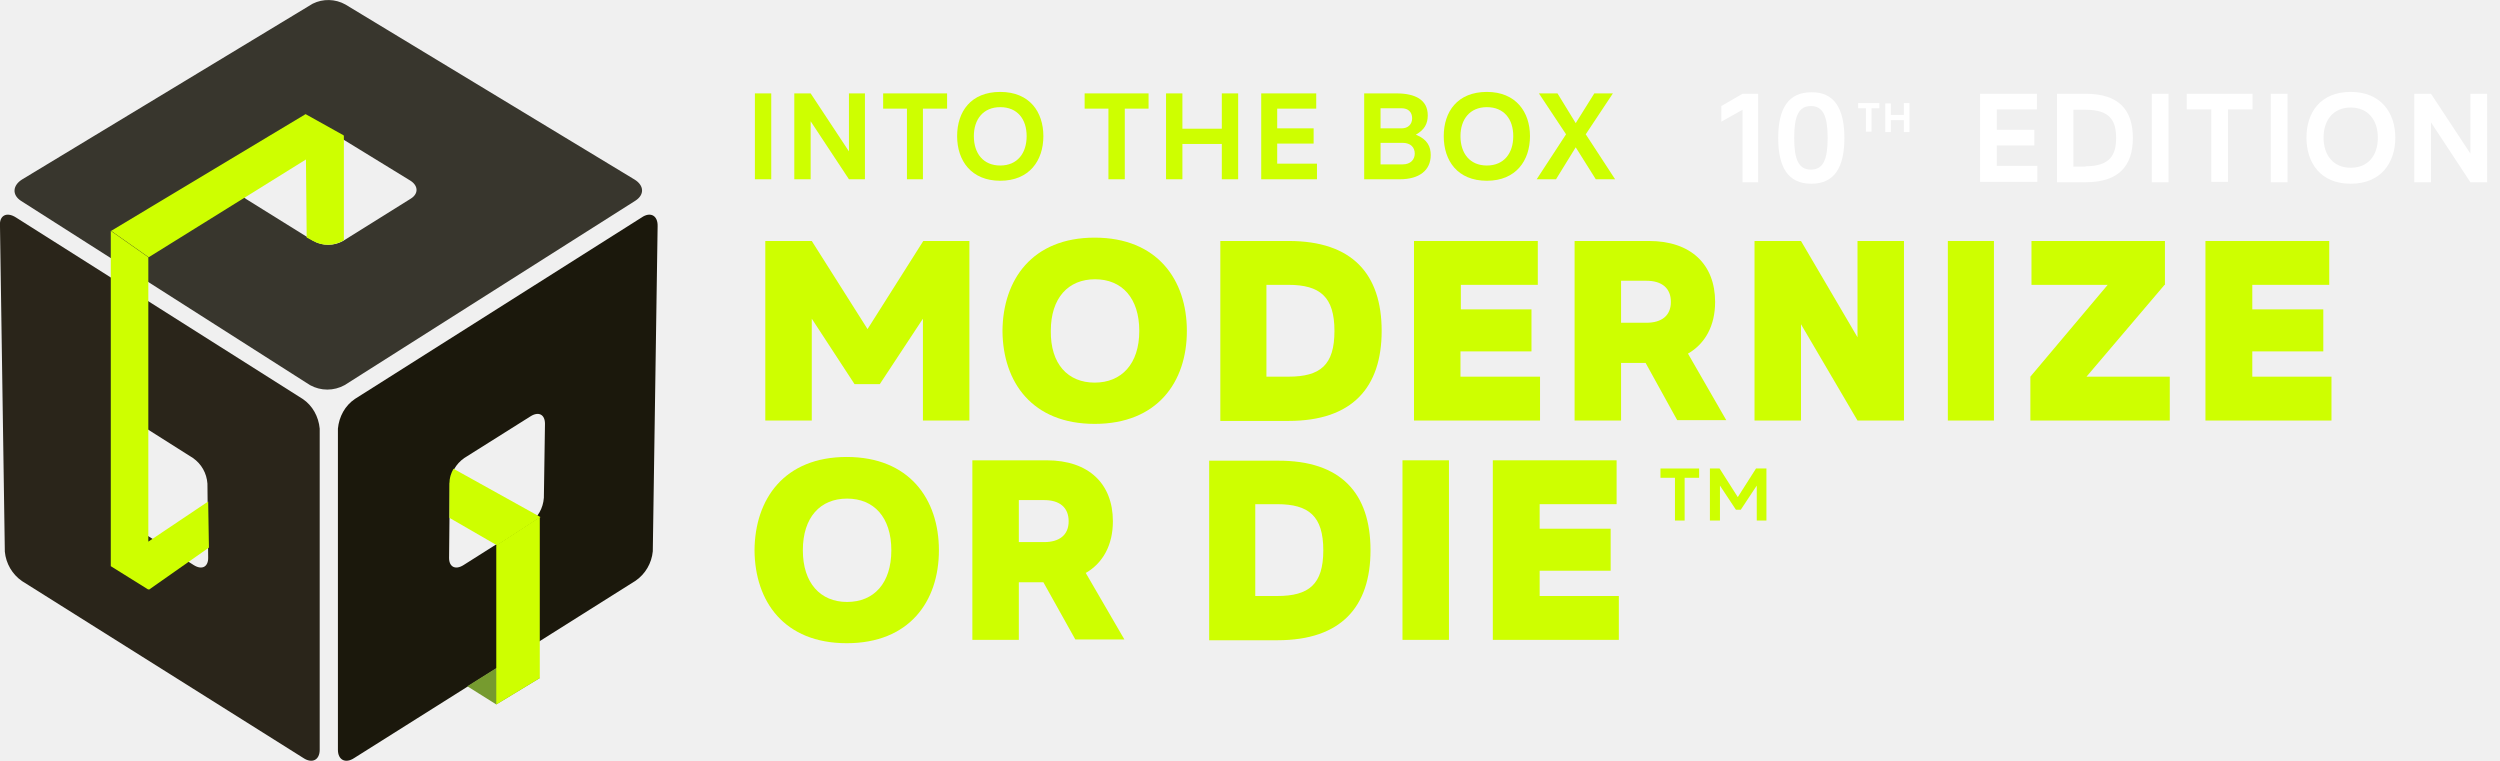
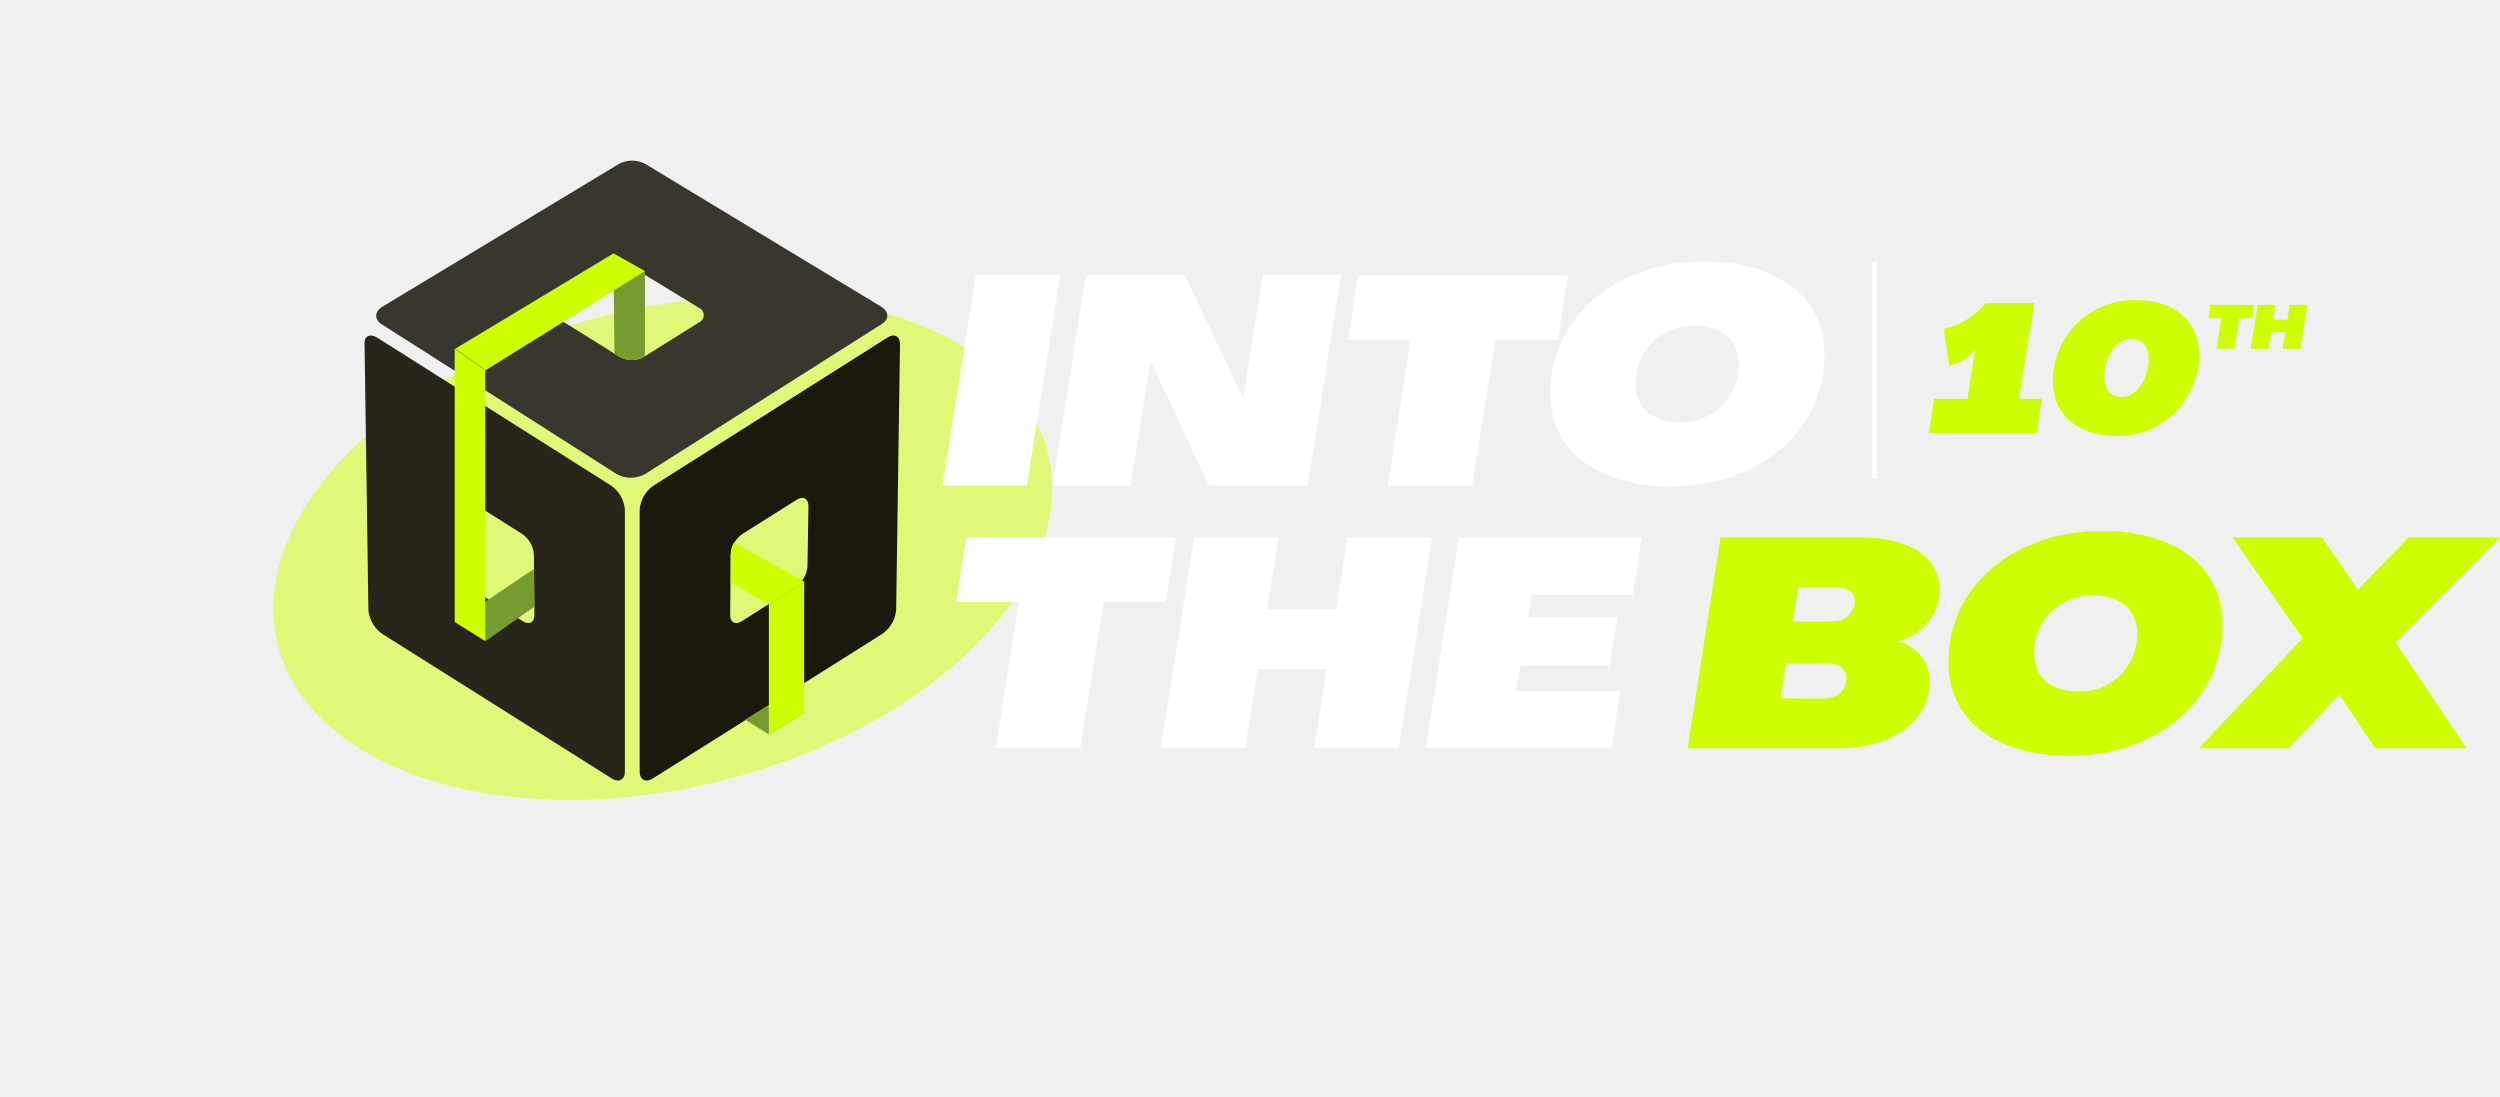
- <svg xmlns="http://www.w3.org/2000/svg" xmlns:xlink="http://www.w3.org/1999/xlink" version="1.1" id="Layer_1" x="0px" y="0px" viewBox="0 0 672.5 204.7" style="enable-background:new 0 0 672.5 204.7;" xml:space="preserve">
-   <style type="text/css">
- 	.st0{clip-path:url(#SVGID_00000062188810783485292600000006634259227116603814_);}
- 	.st1{fill:#1B180C;}
- 	.st2{fill:#2A251A;}
- 	.st3{fill:#38362D;}
- 	.st4{fill:#CEFF00;}
- 	.st5{fill:#769B2F;}
- 	.st6{enable-background:new    ;}
- 	.st7{fill:#FFFFFF;}
- </style>
-   <g id="Group_11092" transform="translate(-622.474 -243.287)">
-     <g id="Group_11091" transform="translate(622.474 243.287)">
-       <g>
-         <defs>
-           <rect id="SVGID_1_" y="0" width="176.8" height="204.7" />
-         </defs>
-         <clipPath id="SVGID_00000156548967905641957920000015852344786250219957_">
-           <use xlink:href="#SVGID_1_" style="overflow:visible;" />
-         </clipPath>
-         <g id="Group_11090" style="clip-path:url(#SVGID_00000156548967905641957920000015852344786250219957_);">
-           <path id="Path_60213" class="st1" d="M172.6,58.5l-77.1,48.8c-2.7,1.8-4.3,4.8-4.6,8v86.4c0,2.7,2,3.8,4.4,2.2l75.7-47.7      c2.6-1.8,4.3-4.7,4.6-7.9l1.3-87.4C177,57.9,174.9,56.9,172.6,58.5 M146.3,133.9c-0.2,2.8-1.6,5.3-3.9,6.9L124.7,152      c-2.2,1.4-3.9,0.5-3.9-1.9l0.2-20c0.2-2.8,1.6-5.3,3.9-6.9l17.8-11.2c2.2-1.4,3.9-0.5,3.9,2L146.3,133.9z" />
-           <path id="Path_60214" class="st2" d="M4.3,58.5l77.1,48.8c2.7,1.8,4.3,4.8,4.6,8v86.4c0,2.7-2,3.8-4.4,2.2L5.9,156.3      c-2.6-1.8-4.3-4.7-4.6-7.9L0,61C-0.3,57.9,1.8,56.9,4.3,58.5 M30.6,133.9c0.2,2.8,1.6,5.3,3.9,6.9L52.1,152      c2.2,1.4,3.9,0.5,3.9-1.9l-0.2-20c-0.2-2.8-1.6-5.3-3.9-6.9L34.2,112c-2.2-1.4-3.9-0.5-3.9,2L30.6,133.9z" />
-           <path id="Path_60215" class="st3" d="M84.1,1L5.9,48.3c-2.5,1.6-2.7,4.1-0.3,5.7l77.8,49.6c2.9,1.6,6.4,1.6,9.3,0l78.2-49.6      c2.5-1.6,2.4-4.1-0.2-5.7L92.9,1.2C90.2-0.3,86.9-0.4,84.1,1 M110.4,48.6c2.2,1.4,2.2,3.6,0,4.9L92.3,64.8c-2.5,1.4-5.5,1.4-8,0      l-18-11.2c-2.2-1.4-2.2-3.6,0-4.9l18.1-11.2c2.4-1.4,5.4-1.4,7.9,0L110.4,48.6z" />
-           <path id="Path_60216" class="st4" d="M39.9,145.7V69.2l-10.1-7.1v90.2l10.1,6.3v-0.1l0.2,0.1l16.1-11.3l-0.2-12.4L39.9,145.7z" />
-           <path id="Path_60217" class="st4" d="M92.6,36.5l-10.4-5.8L29.9,62.1L40,69.2l42.3-26.3l0.2,21l1.7,0.9c2.5,1.4,5.5,1.4,8,0      l0.3-0.2v-28l-0.1-0.1L92.6,36.5z" />
-           <path id="Path_60218" class="st5" d="M133.5,189.5l11.7-7.1l-7.7-5.2l-11.8,7.4L133.5,189.5z" />
-           <path id="Path_60219" class="st4" d="M133.5,189.5l11.7-7.1v-43.3l-11.7,7.6V189.5z" />
-           <path id="Path_60220" class="st4" d="M122,126.1c-0.7,1.2-1.1,2.5-1.1,3.9v9.3l12.8,7.4l11.7-7.6L122,126.1z" />
-         </g>
-       </g>
-     </g>
-     <g id="Group_10644" transform="translate(822.441 259.211)">
-       <g class="st6">
-         <path class="st4" d="M7.5,9.2v23.1H3.1V9.2H7.5z" />
-         <path class="st4" d="M32.7,9.2v23.1h-4.3L18.1,16.7v15.6h-4.4V9.2h4.4l10.3,15.6V9.2H32.7z" />
-         <path class="st4" d="M54.7,13.3h-6.4v19H44v-19h-6.4V9.2h17.2V13.3z" />
-         <path class="st4" d="M80.7,20.7c0,6.6-3.8,12-11.6,12s-11.6-5.4-11.6-12c0-6.6,3.7-11.9,11.6-11.9S80.7,14.2,80.7,20.7z      M76.2,20.7c0-4.6-2.5-7.8-7.1-7.8c-4.6,0-7.1,3.3-7.1,7.8c0,4.6,2.5,7.9,7.1,7.9C73.7,28.6,76.2,25.3,76.2,20.7z" />
-         <path class="st4" d="M109,13.3h-6.4v19h-4.4v-19h-6.4V9.2H109V13.3z" />
-         <path class="st4" d="M133.1,9.2v23.1h-4.4v-9.5h-10.6v9.5h-4.4V9.2h4.4v9.5h10.6V9.2H133.1z" />
-         <path class="st4" d="M154.3,28.2v4.1h-15V9.2h14.8v4.1h-10.5v5.3h9.8v4.1h-9.8v5.4H154.3z" />
-         <path class="st4" d="M184.9,25.8c0,4.1-3.1,6.5-8.3,6.5H167V9.2h8.7c5,0,8.4,1.7,8.4,5.9c0,2.3-0.9,3.9-3.2,5.2     C184.1,21.6,184.9,23.6,184.9,25.8z M177.1,13.2h-5.7v5.4h5.7c1.7,0,2.8-1.1,2.8-2.7C179.9,14.2,178.8,13.2,177.1,13.2z      M180.6,25.4c0-1.6-1-2.9-3.3-2.9h-5.9v5.8h5.9C179.6,28.3,180.6,26.9,180.6,25.4z" />
-         <path class="st4" d="M211.6,20.7c0,6.6-3.8,12-11.6,12c-7.9,0-11.6-5.4-11.6-12c0-6.6,3.7-11.9,11.6-11.9     C207.8,8.8,211.6,14.2,211.6,20.7z M207.1,20.7c0-4.6-2.5-7.8-7.1-7.8s-7.1,3.3-7.1,7.8c0,4.6,2.5,7.9,7.1,7.9     S207.1,25.3,207.1,20.7z" />
-         <path class="st4" d="M229.3,32.3l-5.4-8.6l-5.3,8.6h-5.2l7.9-12.1l-7.3-11h5l4.9,8l5-8h5l-7.3,11l7.9,12.1H229.3z" />
-       </g>
-       <g class="st6">
-         <path class="st4" d="M60.8,48.9v48.3H48.3V69.8L36.7,87.4h-6.8L18.4,69.8v27.4H5.9V48.9h12.5l15,23.7l15-23.7H60.8z" />
-         <path class="st4" d="M119.3,73.1c0,13.8-8,25-24.8,25s-24.7-11.2-24.8-25c0.1-13.8,8-25.1,24.8-25.1S119.3,59.3,119.3,73.1z      M106.5,73.1c0-8.9-4.7-13.9-11.9-13.9s-11.9,5-11.9,13.9C82.6,82,87.3,87,94.5,87S106.5,82,106.5,73.1z" />
-         <path class="st4" d="M171.7,73.1c0,15.2-7.9,24.2-25,24.2h-18.4V48.9h18.4C163.8,48.9,171.7,57.8,171.7,73.1z M159,73.1     c0-9.2-3.9-12.4-12.4-12.4h-5.9v24.7h5.9C155.2,85.4,159,82.3,159,73.1z" />
-         <path class="st4" d="M214.3,85.4v11.8h-33.9V48.9h33.3v11.8h-20.7v6.6H212v11.3h-19.1v6.8H214.3z" />
-         <path class="st4" d="M242.7,81.7h-6.6v15.5h-12.5V48.9h20c11.3,0,17.8,6.3,17.8,16.4c0,6.3-2.6,11.2-7.3,13.9l10.3,17.9h-13.2     L242.7,81.7z M236.1,70.9h6.8c4.1,0,6.6-1.9,6.6-5.6c0-3.7-2.4-5.7-6.6-5.7h-6.8V70.9z" />
-         <path class="st4" d="M312.2,48.9v48.3h-12.5l-15.2-25.9v25.9h-12.5V48.9h12.5l15.2,25.9V48.9H312.2z" />
-         <path class="st4" d="M336.4,48.9v48.3H324V48.9H336.4z" />
-         <path class="st4" d="M382.3,60.7l-21,24.7h22.4v11.8h-37.5V85.4l20.8-24.7h-20.5V48.9h35.9V60.7z" />
-         <path class="st4" d="M427.2,85.4v11.8h-33.9V48.9h33.3v11.8h-20.7v6.6H425v11.3h-19.1v6.8H427.2z" />
-       </g>
-       <g class="st6">
-         <path class="st4" d="M52.6,132.1c0,13.8-8,25-24.8,25s-24.7-11.2-24.8-25c0.1-13.8,8-25.1,24.8-25.1S52.6,118.3,52.6,132.1z      M39.8,132.1c0-8.9-4.7-13.9-11.9-13.9s-11.9,5-11.9,13.9c0,8.8,4.7,13.9,11.9,13.9S39.8,141,39.8,132.1z" />
-         <path class="st4" d="M80.7,140.7h-6.6v15.5H61.6v-48.3h20c11.3,0,17.8,6.3,17.8,16.4c0,6.3-2.6,11.2-7.3,13.9l10.4,17.9H89.3     L80.7,140.7z M74.1,129.9h6.8c4.1,0,6.6-1.9,6.6-5.6c0-3.7-2.4-5.7-6.6-5.7h-6.8V129.9z" />
-         <path class="st4" d="M168.7,132.1c0,15.2-7.9,24.2-25,24.2h-18.4v-48.3h18.4C160.8,107.9,168.7,116.8,168.7,132.1z M156,132.1     c0-9.2-3.9-12.4-12.4-12.4h-5.9v24.7h5.9C152.1,144.4,156,141.3,156,132.1z" />
-         <path class="st4" d="M189.8,107.9v48.3h-12.5v-48.3H189.8z" />
-         <path class="st4" d="M235.5,144.4v11.8h-33.9v-48.3h33.3v11.8h-20.7v6.6h19.1v11.3h-19.1v6.8H235.5z" />
-       </g>
-       <g id="Group_10643" transform="translate(261.972)">
-         <g class="st6">
-           <path class="st7" d="M11,9.3v23.8H6.8V13.6l-5.7,3.2v-4.2l5.7-3.3H11z" />
-           <path class="st7" d="M34.2,21.2c0,7.8-2.6,12.3-8.9,12.3c-6.3,0-8.9-4.5-8.9-12.3c0-7.9,2.7-12.3,8.9-12.3      C31.5,8.8,34.2,13.3,34.2,21.2z M29.7,21.2c0-5.8-1.2-8.6-4.5-8.6s-4.5,2.7-4.5,8.6c0,5.8,1.2,8.5,4.5,8.5S29.7,27,29.7,21.2z" />
-           <path class="st7" d="M86.1,28.8v4.2H70.7V9.3H86v4.2H75.2V19h10.1v4.2H75.2v5.5H86.1z" />
-           <path class="st7" d="M111.8,21.2c0,7.5-3.8,11.9-12.7,11.9h-7.7V9.3h7.7C108,9.3,111.8,13.6,111.8,21.2z M99.1,28.8      c6.6,0,8.2-3.1,8.2-7.6c0-4.6-1.6-7.6-8.2-7.6h-3.3v15.3H99.1z" />
-           <path class="st7" d="M121.4,9.3v23.8h-4.5V9.3H121.4z" />
-           <path class="st7" d="M144,13.5h-6.6v19.5h-4.5V13.5h-6.6V9.3H144V13.5z" />
-           <path class="st7" d="M153.4,9.3v23.8h-4.5V9.3H153.4z" />
-           <path class="st7" d="M182.4,21.1c0,6.8-3.9,12.4-12,12.4c-8.1,0-11.9-5.6-11.9-12.4c0-6.8,3.8-12.3,11.9-12.3      C178.5,8.8,182.4,14.4,182.4,21.1z M177.7,21.1c0-4.7-2.6-8.1-7.3-8.1s-7.3,3.4-7.3,8.1c0,4.7,2.6,8.1,7.3,8.1      S177.7,25.9,177.7,21.1z" />
-           <path class="st7" d="M207.1,9.3v23.8h-4.5L192,17v16.1h-4.5V9.3h4.5l10.6,16.1V9.3H207.1z" />
-         </g>
-         <g class="st6">
-           <path class="st7" d="M43.6,13.2h-2.1v6.3H40v-6.3h-2.1v-1.4h5.7V13.2z" />
-           <path class="st7" d="M51.7,11.9v7.7h-1.5v-3.2h-3.5v3.2h-1.5v-7.7h1.5V15h3.5v-3.2H51.7z" />
-         </g>
-       </g>
-       <g class="st6">
-         <path class="st4" d="M257.1,112.6h-3.9v11.5h-2.6v-11.5h-3.9v-2.5h10.4V112.6z" />
-         <path class="st4" d="M275.2,110.1v14h-2.6v-9.4l-4.3,6.5H267l-4.3-6.5v9.4H260v-14h2.6l4.9,7.7l4.9-7.7H275.2z" />
+ <svg xmlns="http://www.w3.org/2000/svg" width="250.751" height="109.987" viewBox="0 0 250.751 109.987">
+   <defs>
+     <clipPath id="clip-path">
+       <rect id="Rectangle_3138" data-name="Rectangle 3138" width="214.194" height="62.176" fill="none" />
+     </clipPath>
+   </defs>
+   <g id="Group_11106" data-name="Group 11106" transform="translate(-510.215 -285.363)">
+     <ellipse id="Ellipse_3" data-name="Ellipse 3" cx="39.798" cy="24.037" rx="39.798" ry="24.037" transform="translate(532.258 326.662) rotate(-14)" fill="#ceff00" opacity="0.504" />
+     <g id="Group_11089" data-name="Group 11089" transform="translate(546.773 301.473)">
+       <g id="Group_11100" data-name="Group 11100" clip-path="url(#clip-path)">
+         <path id="Path_60223" data-name="Path 60223" d="M82.538,36.915,59.107,51.739a3.231,3.231,0,0,0-1.387,2.439V80.43c0,.813.622,1.148,1.339.669l23-14.489a3.287,3.287,0,0,0,1.387-2.391l.383-26.54c.048-.956-.574-1.243-1.291-.765M74.552,59.82a2.751,2.751,0,0,1-1.2,2.1L68,65.32c-.669.43-1.2.143-1.2-.574l.048-6.073a2.751,2.751,0,0,1,1.2-2.1l5.4-3.4c.669-.43,1.2-.143,1.2.622Z" transform="translate(-30.119 -19.144)" fill="#1b180c" />
+         <path id="Path_60224" data-name="Path 60224" d="M1.3,36.915,24.732,51.739a3.231,3.231,0,0,1,1.387,2.439V80.43c0,.813-.622,1.148-1.339.669l-23-14.489A3.287,3.287,0,0,1,.392,64.22L.009,37.68c-.1-.956.526-1.243,1.291-.765M9.286,59.82a2.751,2.751,0,0,0,1.2,2.1l5.356,3.4c.669.43,1.2.143,1.2-.574l-.048-6.073a2.751,2.751,0,0,0-1.2-2.1l-5.4-3.4c-.669-.43-1.2-.143-1.2.622Z" transform="translate(0 -19.144)" fill="#2a251a" />
+         <path id="Path_60225" data-name="Path 60225" d="M26.826.317,3.06,14.663c-.765.478-.813,1.243-.1,1.721L26.587,31.447a2.954,2.954,0,0,0,2.821,0L53.174,16.384c.765-.478.717-1.243-.048-1.721L29.5.365A2.8,2.8,0,0,0,26.826.317m7.986,14.441a.8.8,0,0,1,0,1.482l-5.5,3.443a2.465,2.465,0,0,1-2.439,0l-5.451-3.4a.8.8,0,0,1,0-1.482l5.5-3.4a2.375,2.375,0,0,1,2.391,0Z" transform="translate(-1.281 0)" fill="#38362d" />
+         <path id="Path_60226" data-name="Path 60226" d="M52.842,29.892a2.465,2.465,0,0,0,2.439,0l.1-.048V21.332L52.22,19.563l.1,10.042Z" transform="translate(-27.249 -10.208)" fill="#769b2f" />
+         <path id="Path_60227" data-name="Path 60227" d="M26.911,85.663l-7.89,5.308,3.06,1.913,4.878-3.443Z" transform="translate(-9.925 -44.7)" fill="#769b2f" />
+         <path id="Path_60228" data-name="Path 60228" d="M21.981,68.776l-3.06-1.913v-27.4l3.06,2.152Z" transform="translate(-9.873 -20.592)" fill="#ceff00" />
+         <path id="Path_60229" data-name="Path 60229" d="M38.052,21.233,34.9,19.463,19.02,29.027l3.06,2.152Z" transform="translate(-9.925 -10.156)" fill="#ceff00" />
+         <path id="Path_60230" data-name="Path 60230" d="M82.211,116.293l3.539-2.152-2.343-1.578-3.586,2.247Z" transform="translate(-41.651 -58.737)" fill="#769b2f" />
+         <path id="Path_60231" data-name="Path 60231" d="M84.82,103.665l3.539-2.152V88.363l-3.539,2.3Z" transform="translate(-44.26 -46.109)" fill="#ceff00" />
+         <path id="Path_60232" data-name="Path 60232" d="M77.155,80.063a2.271,2.271,0,0,0-.335,1.2V84.08l3.873,2.247,3.539-2.3Z" transform="translate(-40.085 -41.778)" fill="#ceff00" />
+         <path id="Path_60233" data-name="Path 60233" d="M130.391,85.519h-6.264l1-6.456h21.04l-1,6.456H138.9l-2.343,14.68H128.1Z" transform="translate(-64.77 -41.256)" fill="#fff" />
+         <path id="Path_60234" data-name="Path 60234" d="M170.374,79.063h8.464l-1.148,7.173h6.934l1.148-7.173h8.464L190.888,100.2h-8.464l1.243-7.938h-6.934L175.49,100.2h-8.464Z" transform="translate(-87.156 -41.256)" fill="#fff" />
+         <path id="Path_60235" data-name="Path 60235" d="M225.926,79.063h18.362L243.38,84.8H233.242l-.383,2.247h8.99l-.813,4.878h-8.942l-.43,2.534h10.472l-.909,5.738h-18.6Z" transform="translate(-116.169 -41.256)" fill="#fff" />
+         <path id="Path_60236" data-name="Path 60236" d="M124.574,23.963h8.464L129.69,45.1h-8.464Z" transform="translate(-63.257 -12.504)" fill="#fff" />
+         <path id="Path_60237" data-name="Path 60237" d="M147.674,23.963h9.9L163.406,36.3h.048l1.961-12.337h7.842L169.91,45.1h-9.9l-5.834-12.433h-.048L152.169,45.1h-7.842Z" transform="translate(-75.311 -12.504)" fill="#fff" />
+         <path id="Path_60238" data-name="Path 60238" d="M212.591,30.519h-6.264l1-6.456h21.04l-1,6.456H221.1L218.759,45.2H210.3Z" transform="translate(-107.663 -12.556)" fill="#fff" />
+         <path id="Path_60239" data-name="Path 60239" d="M280.825,79.063h14.346c4.734,0,7.651,2.1,7.651,5.26a5.393,5.393,0,0,1-4.208,5.117v.048a4.061,4.061,0,0,1,3.2,4.112c0,3.826-3.873,6.6-9.038,6.6H277.526Zm10.186,16.163c1.435,0,2.439-.765,2.439-2.008,0-.956-.717-1.53-1.817-1.53h-4.256l-.526,3.491Zm.956-7.794a2.083,2.083,0,0,0,2.343-1.961c0-.861-.669-1.387-1.769-1.387H288.62l-.526,3.4h3.873Z" transform="translate(-144.816 -41.256)" fill="#ceff00" />
+         <path id="Path_60240" data-name="Path 60240" d="M332.226,90.813c0-7.89,6.934-13.15,15.35-13.15,7.555,0,12.146,3.634,12.146,9.373,0,7.89-6.934,13.2-15.35,13.2-7.555-.048-12.146-3.682-12.146-9.42m18.936-2.869c0-2.391-1.674-3.826-4.495-3.826a5.675,5.675,0,0,0-5.834,5.547v.287c0,2.391,1.674,3.826,4.495,3.826a5.716,5.716,0,0,0,5.834-5.595Z" transform="translate(-173.359 -40.525)" fill="#ceff00" />
+         <path id="Path_60241" data-name="Path 60241" d="M248.726,34.361c0-7.89,6.934-13.2,15.35-13.2,7.555,0,12.146,3.634,12.146,9.373,0,7.89-6.934,13.2-15.35,13.2-7.555,0-12.146-3.682-12.146-9.373m18.889-2.917c0-2.391-1.674-3.826-4.495-3.826a5.675,5.675,0,0,0-5.834,5.547v.287c0,2.391,1.674,3.826,4.5,3.826a5.716,5.716,0,0,0,5.834-5.595Z" transform="translate(-129.788 -11.043)" fill="#fff" />
+         <path id="Path_60242" data-name="Path 60242" d="M395.151,89.153l-7.029-10.09h8.99l3.586,5.212,5.069-5.212h9.181l-10.472,10.52L411.6,100.2h-9.181l-3.586-5.4-5.069,5.4h-9.038Z" transform="translate(-200.754 -41.256)" fill="#ceff00" />
+         <path id="Path_60243" data-name="Path 60243" d="M328.652,39.475H332l.765-4.925a4.824,4.824,0,0,1-2.582,1.626l-.574-3.73a7.373,7.373,0,0,0,4.208-2.582h4.878l-1.53,9.612h2.3l-.526,3.443H328.126Z" transform="translate(-171.219 -15.583)" fill="#ceff00" />
+         <path id="Path_60244" data-name="Path 60244" d="M354.126,37.344a8.149,8.149,0,0,1,8.416-8.081c3.778,0,6.264,2.1,6.264,5.547a8.179,8.179,0,0,1-8.416,8.081c-3.778-.048-6.264-2.152-6.264-5.547m9.612-2.2c0-1.291-.669-2.008-1.769-2.008-1.626,0-2.678,2.008-2.678,3.826,0,1.291.669,2.008,1.769,2.008,1.626,0,2.678-2.008,2.678-3.826" transform="translate(-184.787 -15.27)" fill="#ceff00" />
+         <path id="Path_60245" data-name="Path 60245" d="M388.018,31.6h-1.291l.191-1.339h4.4l-.191,1.339h-1.291l-.478,3.06h-1.769Z" transform="translate(-201.798 -15.792)" fill="#ceff00" />
+         <path id="Path_60246" data-name="Path 60246" d="M396.344,30.263h1.769l-.239,1.482h1.435l.239-1.482h1.769l-.717,4.4H398.83l.287-1.674h-1.435l-.287,1.674h-1.769Z" transform="translate(-206.442 -15.792)" fill="#ceff00" />
+         <rect id="Rectangle_3137" data-name="Rectangle 3137" width="0.478" height="21.71" transform="translate(151.216 10.12)" fill="#fff" />
      </g>
    </g>
  </g>
</svg>
